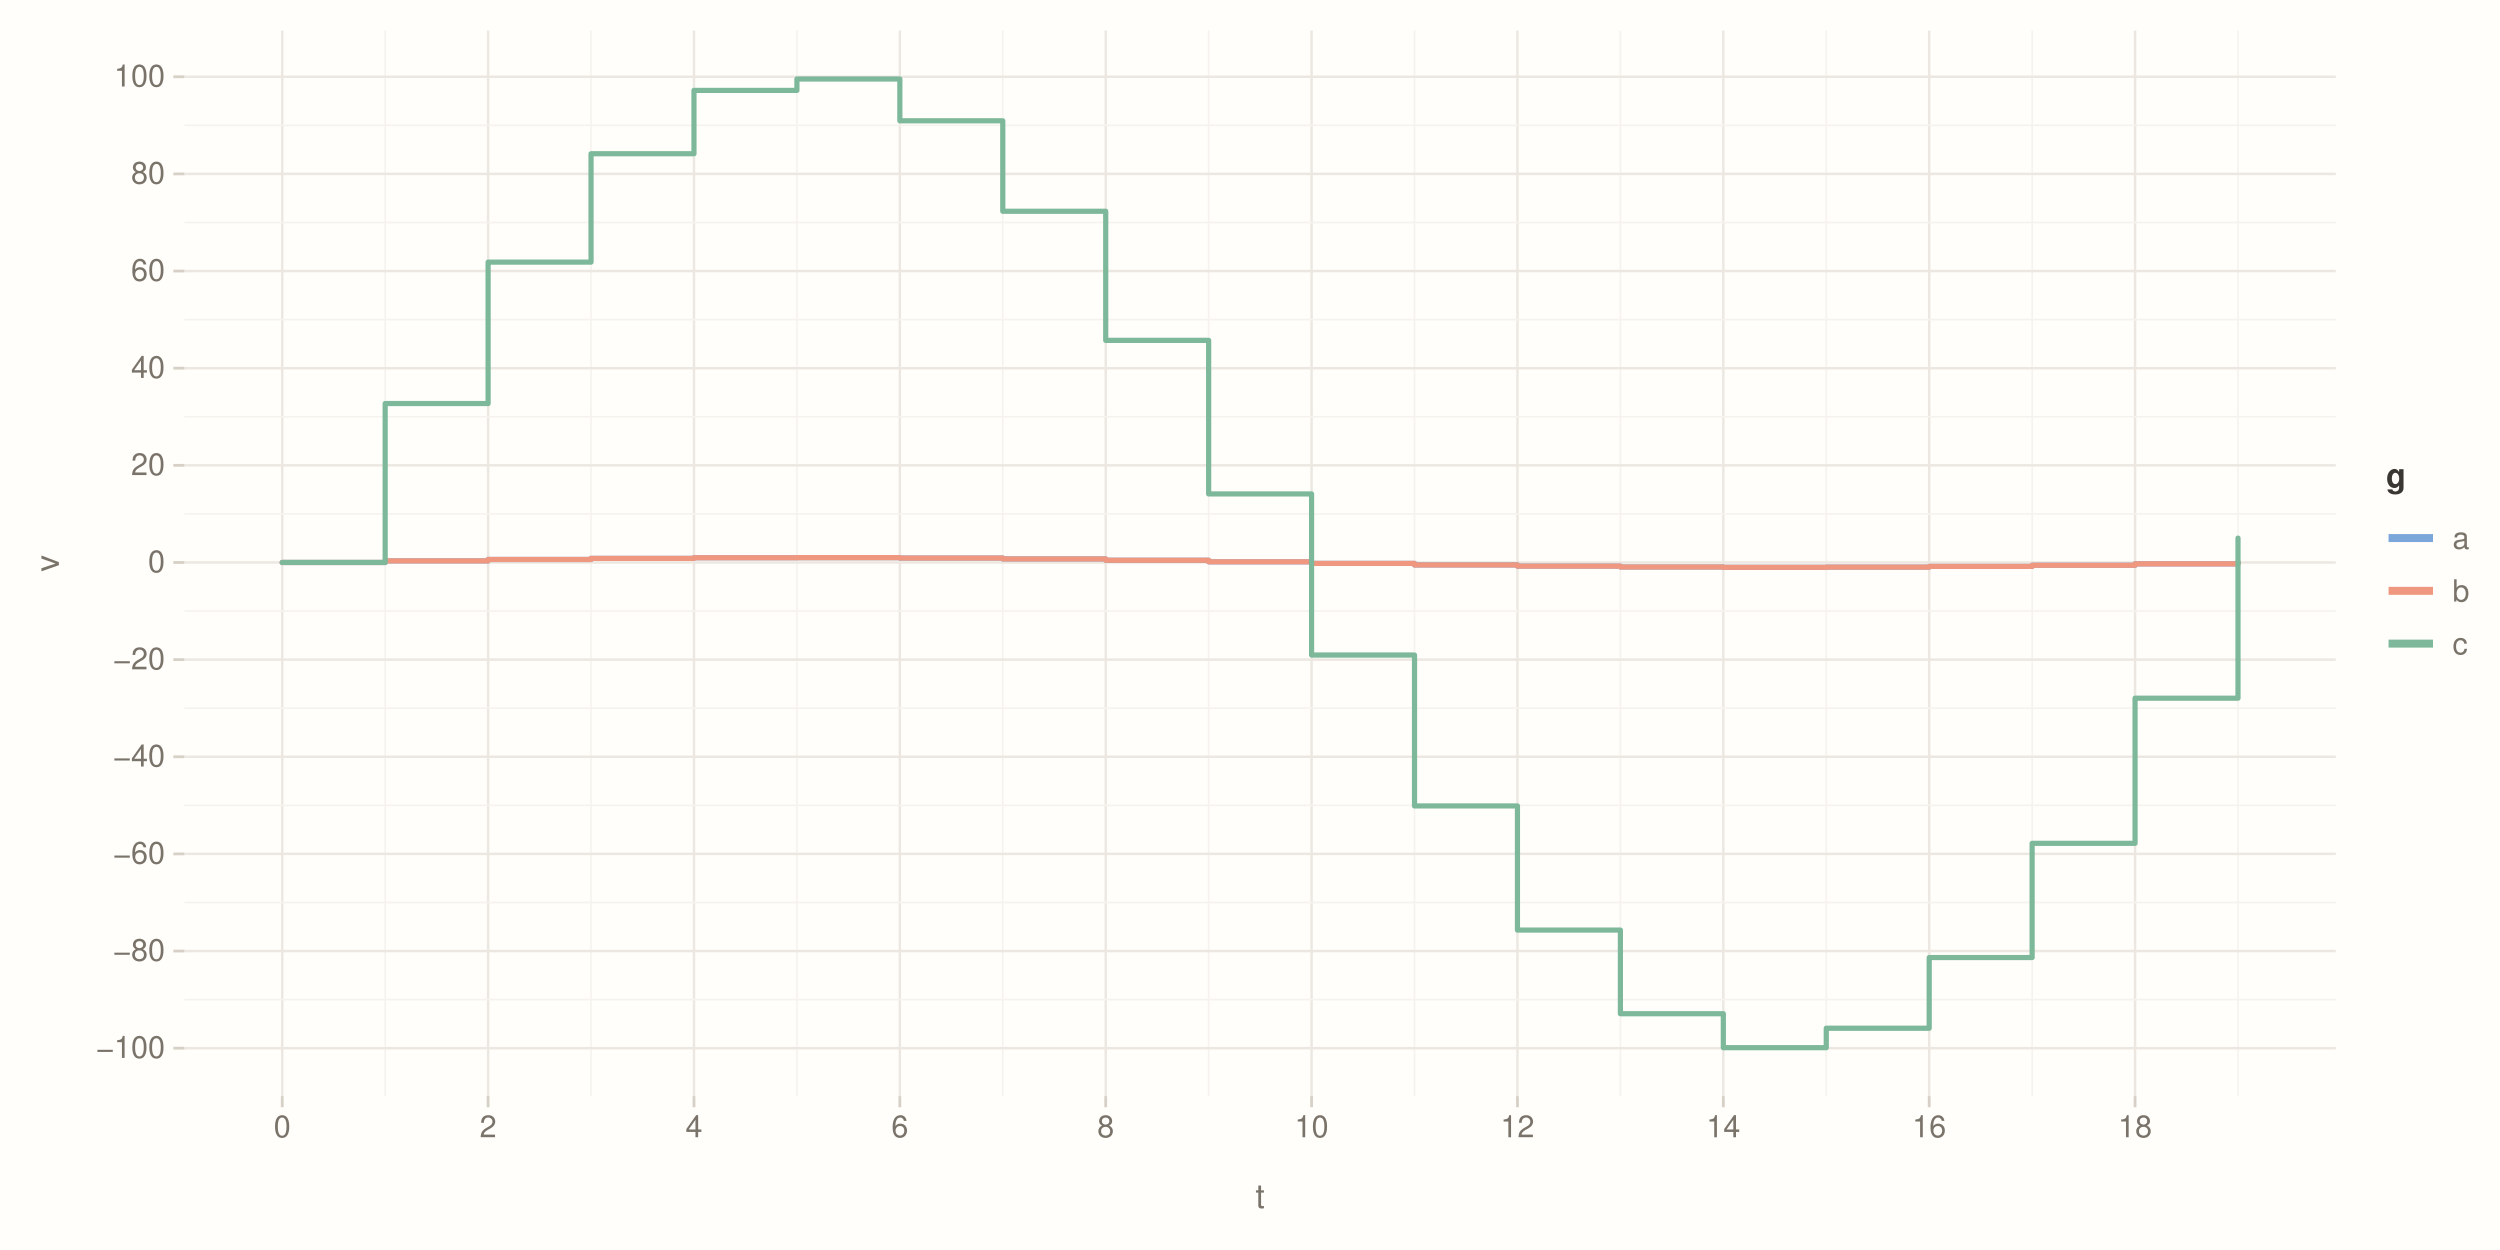
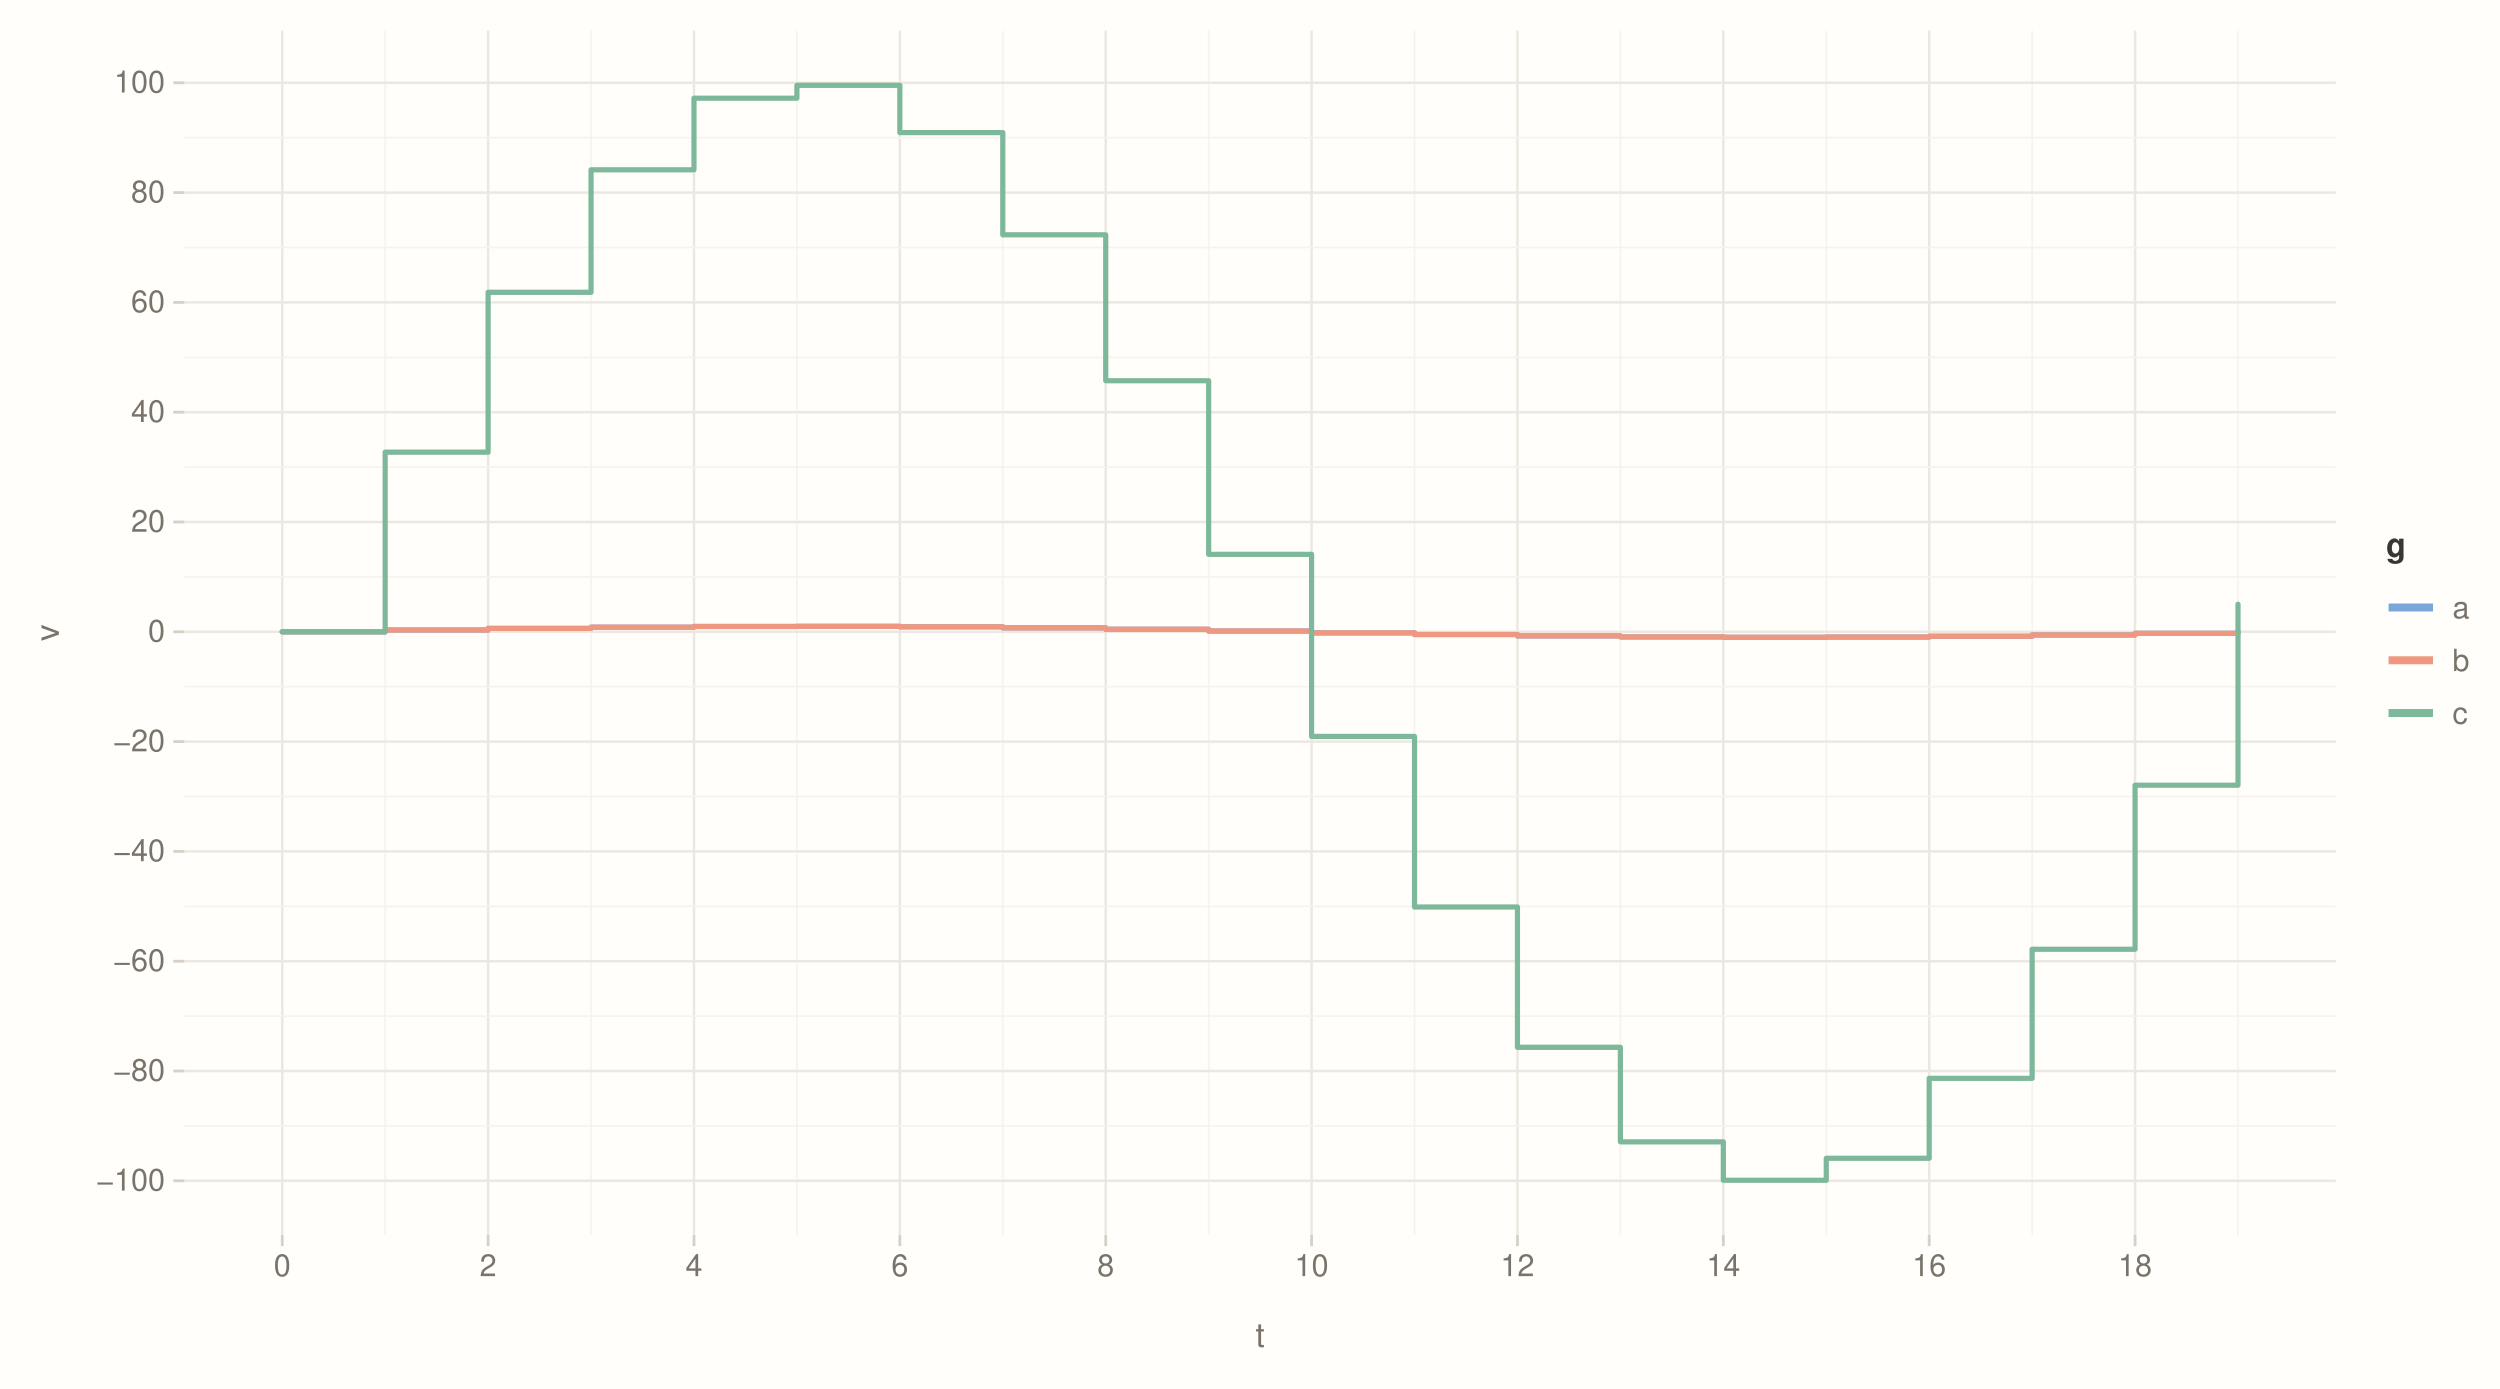
- <svg xmlns="http://www.w3.org/2000/svg" width="900" height="450" viewBox="0 0 900 450" font-family="Helvetica, Arial, 'Liberation Sans', sans-serif" font-size="12" style="color:#3A3631">
-   <rect width="900" height="450" fill="#FFFEFB" />
-   <text x="453.642" y="434.8" text-anchor="middle" font-size="12" fill="#7A736A">t</text>
-   <text transform="translate(21.2,202.8) rotate(-90)" text-anchor="middle" font-size="12" fill="#7A736A">v</text>
+ <svg xmlns="http://www.w3.org/2000/svg" width="900" height="500" viewBox="0 0 900 500" font-family="Helvetica, Arial, 'Liberation Sans', sans-serif" font-size="12" style="color:#3A3631">
+   <rect width="900" height="500" fill="#FFFEFB" />
+   <text x="453.642" y="484.8" text-anchor="middle" font-size="12" fill="#7A736A">t</text>
+   <text transform="translate(21.2,227.8) rotate(-90)" text-anchor="middle" font-size="12" fill="#7A736A">v</text>
  <g class="pt-panels">
    <g class="pt-panel" data-panel="0" transform="translate(31.4,11)" fill="currentColor" text-anchor="middle">
      <g aria-label="x-grid" aria-hidden="true" stroke="#F6F3EE" stroke-width="0.6">
-         <line x1="107.26" x2="107.26" y1="0" y2="383.6" />
-         <line x1="181.374" x2="181.374" y1="0" y2="383.6" />
-         <line x1="255.487" x2="255.487" y1="0" y2="383.6" />
-         <line x1="329.6" x2="329.6" y1="0" y2="383.6" />
-         <line x1="403.714" x2="403.714" y1="0" y2="383.6" />
-         <line x1="477.827" x2="477.827" y1="0" y2="383.6" />
-         <line x1="551.94" x2="551.94" y1="0" y2="383.6" />
-         <line x1="626.054" x2="626.054" y1="0" y2="383.6" />
-         <line x1="700.167" x2="700.167" y1="0" y2="383.6" />
-         <line x1="774.28" x2="774.28" y1="0" y2="383.6" />
+         <line x1="107.26" x2="107.26" y1="0" y2="433.6" />
+         <line x1="181.374" x2="181.374" y1="0" y2="433.6" />
+         <line x1="255.487" x2="255.487" y1="0" y2="433.6" />
+         <line x1="329.6" x2="329.6" y1="0" y2="433.6" />
+         <line x1="403.714" x2="403.714" y1="0" y2="433.6" />
+         <line x1="477.827" x2="477.827" y1="0" y2="433.6" />
+         <line x1="551.94" x2="551.94" y1="0" y2="433.6" />
+         <line x1="626.054" x2="626.054" y1="0" y2="433.6" />
+         <line x1="700.167" x2="700.167" y1="0" y2="433.6" />
+         <line x1="774.28" x2="774.28" y1="0" y2="433.6" />
      </g>
      <g aria-label="x-grid" aria-hidden="true" stroke="#ECE8E1" stroke-width="0.9">
-         <line x1="70.204" x2="70.204" y1="0" y2="383.6" />
-         <line x1="144.317" x2="144.317" y1="0" y2="383.6" />
-         <line x1="218.43" x2="218.43" y1="0" y2="383.6" />
-         <line x1="292.544" x2="292.544" y1="0" y2="383.6" />
-         <line x1="366.657" x2="366.657" y1="0" y2="383.6" />
-         <line x1="440.77" x2="440.77" y1="0" y2="383.6" />
-         <line x1="514.884" x2="514.884" y1="0" y2="383.6" />
-         <line x1="588.997" x2="588.997" y1="0" y2="383.6" />
-         <line x1="663.11" x2="663.11" y1="0" y2="383.6" />
-         <line x1="737.224" x2="737.224" y1="0" y2="383.6" />
+         <line x1="70.204" x2="70.204" y1="0" y2="433.6" />
+         <line x1="144.317" x2="144.317" y1="0" y2="433.6" />
+         <line x1="218.43" x2="218.43" y1="0" y2="433.6" />
+         <line x1="292.544" x2="292.544" y1="0" y2="433.6" />
+         <line x1="366.657" x2="366.657" y1="0" y2="433.6" />
+         <line x1="440.77" x2="440.77" y1="0" y2="433.6" />
+         <line x1="514.884" x2="514.884" y1="0" y2="433.6" />
+         <line x1="588.997" x2="588.997" y1="0" y2="433.6" />
+         <line x1="663.11" x2="663.11" y1="0" y2="433.6" />
+         <line x1="737.224" x2="737.224" y1="0" y2="433.6" />
      </g>
      <g aria-label="y-grid" aria-hidden="true" stroke="#F6F3EE" stroke-width="0.6">
-         <line x1="35" x2="809.484" y1="348.861" y2="348.861" />
-         <line x1="35" x2="809.484" y1="313.889" y2="313.889" />
-         <line x1="35" x2="809.484" y1="278.918" y2="278.918" />
-         <line x1="35" x2="809.484" y1="243.947" y2="243.947" />
-         <line x1="35" x2="809.484" y1="208.976" y2="208.976" />
-         <line x1="35" x2="809.484" y1="174.004" y2="174.004" />
-         <line x1="35" x2="809.484" y1="139.033" y2="139.033" />
-         <line x1="35" x2="809.484" y1="104.062" y2="104.062" />
-         <line x1="35" x2="809.484" y1="69.09" y2="69.09" />
-         <line x1="35" x2="809.484" y1="34.119" y2="34.119" />
+         <line x1="35" x2="809.484" y1="394.333" y2="394.333" />
+         <line x1="35" x2="809.484" y1="354.803" y2="354.803" />
+         <line x1="35" x2="809.484" y1="315.273" y2="315.273" />
+         <line x1="35" x2="809.484" y1="275.744" y2="275.744" />
+         <line x1="35" x2="809.484" y1="236.214" y2="236.214" />
+         <line x1="35" x2="809.484" y1="196.685" y2="196.685" />
+         <line x1="35" x2="809.484" y1="157.155" y2="157.155" />
+         <line x1="35" x2="809.484" y1="117.625" y2="117.625" />
+         <line x1="35" x2="809.484" y1="78.096" y2="78.096" />
+         <line x1="35" x2="809.484" y1="38.566" y2="38.566" />
      </g>
      <g aria-label="y-grid" aria-hidden="true" stroke="#ECE8E1" stroke-width="0.9">
-         <line x1="35" x2="809.484" y1="366.346" y2="366.346" />
-         <line x1="35" x2="809.484" y1="331.375" y2="331.375" />
-         <line x1="35" x2="809.484" y1="296.404" y2="296.404" />
-         <line x1="35" x2="809.484" y1="261.432" y2="261.432" />
-         <line x1="35" x2="809.484" y1="226.461" y2="226.461" />
-         <line x1="35" x2="809.484" y1="191.49" y2="191.49" />
-         <line x1="35" x2="809.484" y1="156.519" y2="156.519" />
-         <line x1="35" x2="809.484" y1="121.547" y2="121.547" />
-         <line x1="35" x2="809.484" y1="86.576" y2="86.576" />
-         <line x1="35" x2="809.484" y1="51.605" y2="51.605" />
-         <line x1="35" x2="809.484" y1="16.633" y2="16.633" />
+         <line x1="35" x2="809.484" y1="414.097" y2="414.097" />
+         <line x1="35" x2="809.484" y1="374.568" y2="374.568" />
+         <line x1="35" x2="809.484" y1="335.038" y2="335.038" />
+         <line x1="35" x2="809.484" y1="295.509" y2="295.509" />
+         <line x1="35" x2="809.484" y1="255.979" y2="255.979" />
+         <line x1="35" x2="809.484" y1="216.449" y2="216.449" />
+         <line x1="35" x2="809.484" y1="176.92" y2="176.92" />
+         <line x1="35" x2="809.484" y1="137.39" y2="137.39" />
+         <line x1="35" x2="809.484" y1="97.861" y2="97.861" />
+         <line x1="35" x2="809.484" y1="58.331" y2="58.331" />
+         <line x1="35" x2="809.484" y1="18.801" y2="18.801" />
      </g>
-       <clipPath id="plot-clip-13">
-         <rect x="35" y="0" width="774.484" height="383.6" />
+       <clipPath id="plot-clip-14">
+         <rect x="35" y="0" width="774.484" height="433.6" />
      </clipPath>
-       <g aria-label="line" clip-path="url(#plot-clip-13)">
+       <g aria-label="line" clip-path="url(#plot-clip-14)">
        <g fill="none" stroke-width="1.875" stroke-linejoin="round" stroke-linecap="round">
-           <path stroke="#7AA6DA" d="M70.204,191.49L107.26,191.49L107.26,190.918L144.317,190.918L144.317,190.409L181.374,190.409L181.374,190.019L218.43,190.019L218.43,189.79L255.487,189.79L255.487,189.749L292.544,189.749L292.544,189.9L329.6,189.9L329.6,190.226L366.657,190.226L366.657,190.69L403.714,190.69L403.714,191.243L440.77,191.243L440.77,191.823L477.827,191.823L477.827,192.366L514.884,192.366L514.884,192.813L551.94,192.813L551.94,193.114L588.997,193.114L588.997,193.237L626.054,193.237L626.054,193.167L663.11,193.167L663.11,192.912L700.167,192.912L700.167,192.501L737.224,192.501L737.224,191.978L774.28,191.978L774.28,191.402" />
-           <path stroke="#EF977F" d="M70.204,191.49L107.26,191.49L107.26,190.918L144.317,190.918L144.317,190.409L181.374,190.409L181.374,190.019L218.43,190.019L218.43,189.79L255.487,189.79L255.487,189.749L292.544,189.749L292.544,189.9L329.6,189.9L329.6,190.226L366.657,190.226L366.657,190.69L403.714,190.69L403.714,191.243L440.77,191.243L440.77,191.823L477.827,191.823L477.827,192.366L514.884,192.366L514.884,192.813L551.94,192.813L551.94,193.114L588.997,193.114L588.997,193.237L626.054,193.237L626.054,193.167L663.11,193.167L663.11,192.912L700.167,192.912L700.167,192.501L737.224,192.501L737.224,191.978L774.28,191.978L774.28,191.402" />
-           <path stroke="#7DB89A" d="M70.204,191.49L107.26,191.49L107.26,134.278L144.317,134.278L144.317,83.364L181.374,83.364L181.374,44.353L218.43,44.353L218.43,21.54L255.487,21.54L255.487,17.436L292.544,17.436L292.544,32.493L329.6,32.493L329.6,65.054L366.657,65.054L366.657,111.533L403.714,111.533L403.714,166.814L440.77,166.814L440.77,224.812L477.827,224.812L477.827,279.141L514.884,279.141L514.884,323.822L551.94,323.822L551.94,353.934L588.997,353.934L588.997,366.164L626.054,366.164L626.054,359.164L663.11,359.164L663.11,333.706L700.167,333.706L700.167,292.592L737.224,292.592L737.224,240.347L774.28,240.347L774.28,182.725" />
+           <path stroke="#7AA6DA" d="M70.204,216.449L107.26,216.449L107.26,215.803L144.317,215.803L144.317,215.227L181.374,215.227L181.374,214.786L218.43,214.786L218.43,214.528L255.487,214.528L255.487,214.482L292.544,214.482L292.544,214.652L329.6,214.652L329.6,215.02L366.657,215.02L366.657,215.546L403.714,215.546L403.714,216.171L440.77,216.171L440.77,216.826L477.827,216.826L477.827,217.44L514.884,217.44L514.884,217.945L551.94,217.945L551.94,218.286L588.997,218.286L588.997,218.424L626.054,218.424L626.054,218.345L663.11,218.345L663.11,218.057L700.167,218.057L700.167,217.592L737.224,217.592L737.224,217.002L774.28,217.002L774.28,216.35" />
+           <path stroke="#EF977F" d="M70.204,216.449L107.26,216.449L107.26,215.803L144.317,215.803L144.317,215.227L181.374,215.227L181.374,214.786L218.43,214.786L218.43,214.528L255.487,214.528L255.487,214.482L292.544,214.482L292.544,214.652L329.6,214.652L329.6,215.02L366.657,215.02L366.657,215.546L403.714,215.546L403.714,216.171L440.77,216.171L440.77,216.826L477.827,216.826L477.827,217.44L514.884,217.44L514.884,217.945L551.94,217.945L551.94,218.286L588.997,218.286L588.997,218.424L626.054,218.424L626.054,218.345L663.11,218.345L663.11,218.057L700.167,218.057L700.167,217.592L737.224,217.592L737.224,217.002L774.28,217.002L774.28,216.35" />
+           <path stroke="#7DB89A" d="M70.204,216.449L107.26,216.449L107.26,151.78L144.317,151.78L144.317,94.23L181.374,94.23L181.374,50.134L218.43,50.134L218.43,24.348L255.487,24.348L255.487,19.709L292.544,19.709L292.544,36.729L329.6,36.729L329.6,73.533L366.657,73.533L366.657,126.07L403.714,126.07L403.714,188.557L440.77,188.557L440.77,254.115L477.827,254.115L477.827,315.526L514.884,315.526L514.884,366.03L551.94,366.03L551.94,400.067L588.997,400.067L588.997,413.891L626.054,413.891L626.054,405.979L663.11,405.979L663.11,377.202L700.167,377.202L700.167,330.729L737.224,330.729L737.224,271.675L774.28,271.675L774.28,206.542" />
        </g>
      </g>
      <g aria-label="x-axis tick" aria-hidden="true" fill="none" stroke="#D6D0C6">
-         <path transform="translate(70.20382,383.6)" d="M0,0L0,4" />
-         <path transform="translate(144.3171,383.6)" d="M0,0L0,4" />
-         <path transform="translate(218.4304,383.6)" d="M0,0L0,4" />
-         <path transform="translate(292.5437,383.6)" d="M0,0L0,4" />
-         <path transform="translate(366.657,383.6)" d="M0,0L0,4" />
-         <path transform="translate(440.7703,383.6)" d="M0,0L0,4" />
-         <path transform="translate(514.8836,383.6)" d="M0,0L0,4" />
-         <path transform="translate(588.9969,383.6)" d="M0,0L0,4" />
-         <path transform="translate(663.1102,383.6)" d="M0,0L0,4" />
-         <path transform="translate(737.2235,383.6)" d="M0,0L0,4" />
+         <path transform="translate(70.20382,433.6)" d="M0,0L0,4" />
+         <path transform="translate(144.3171,433.6)" d="M0,0L0,4" />
+         <path transform="translate(218.4304,433.6)" d="M0,0L0,4" />
+         <path transform="translate(292.5437,433.6)" d="M0,0L0,4" />
+         <path transform="translate(366.657,433.6)" d="M0,0L0,4" />
+         <path transform="translate(440.7703,433.6)" d="M0,0L0,4" />
+         <path transform="translate(514.8836,433.6)" d="M0,0L0,4" />
+         <path transform="translate(588.9969,433.6)" d="M0,0L0,4" />
+         <path transform="translate(663.1102,433.6)" d="M0,0L0,4" />
+         <path transform="translate(737.2235,433.6)" d="M0,0L0,4" />
      </g>
      <g aria-label="x-axis tick label" fill="#7A736A" font-size="11" font-variant="tabular-nums" transform="translate(0,7)">
-         <text y="0.71em" transform="translate(70.20382,383.6)">0</text>
-         <text y="0.71em" transform="translate(144.3171,383.6)">2</text>
-         <text y="0.71em" transform="translate(218.4304,383.6)">4</text>
-         <text y="0.71em" transform="translate(292.5437,383.6)">6</text>
-         <text y="0.71em" transform="translate(366.657,383.6)">8</text>
-         <text y="0.71em" transform="translate(440.7703,383.6)">10</text>
-         <text y="0.71em" transform="translate(514.8836,383.6)">12</text>
-         <text y="0.71em" transform="translate(588.9969,383.6)">14</text>
-         <text y="0.71em" transform="translate(663.1102,383.6)">16</text>
-         <text y="0.71em" transform="translate(737.2235,383.6)">18</text>
+         <text y="0.71em" transform="translate(70.20382,433.6)">0</text>
+         <text y="0.71em" transform="translate(144.3171,433.6)">2</text>
+         <text y="0.71em" transform="translate(218.4304,433.6)">4</text>
+         <text y="0.71em" transform="translate(292.5437,433.6)">6</text>
+         <text y="0.71em" transform="translate(366.657,433.6)">8</text>
+         <text y="0.71em" transform="translate(440.7703,433.6)">10</text>
+         <text y="0.71em" transform="translate(514.8836,433.6)">12</text>
+         <text y="0.71em" transform="translate(588.9969,433.6)">14</text>
+         <text y="0.71em" transform="translate(663.1102,433.6)">16</text>
+         <text y="0.71em" transform="translate(737.2235,433.6)">18</text>
      </g>
      <g aria-label="y-axis tick" aria-hidden="true" fill="none" stroke="#D6D0C6">
-         <path transform="translate(35,366.3464)" d="M0,0L-4,0" />
-         <path transform="translate(35,331.3751)" d="M0,0L-4,0" />
-         <path transform="translate(35,296.4038)" d="M0,0L-4,0" />
-         <path transform="translate(35,261.4325)" d="M0,0L-4,0" />
-         <path transform="translate(35,226.4612)" d="M0,0L-4,0" />
-         <path transform="translate(35,191.4899)" d="M0,0L-4,0" />
-         <path transform="translate(35,156.5186)" d="M0,0L-4,0" />
-         <path transform="translate(35,121.5473)" d="M0,0L-4,0" />
-         <path transform="translate(35,86.57601)" d="M0,0L-4,0" />
-         <path transform="translate(35,51.60472)" d="M0,0L-4,0" />
-         <path transform="translate(35,16.63342)" d="M0,0L-4,0" />
+         <path transform="translate(35,414.0975)" d="M0,0L-4,0" />
+         <path transform="translate(35,374.5679)" d="M0,0L-4,0" />
+         <path transform="translate(35,335.0383)" d="M0,0L-4,0" />
+         <path transform="translate(35,295.5087)" d="M0,0L-4,0" />
+         <path transform="translate(35,255.9791)" d="M0,0L-4,0" />
+         <path transform="translate(35,216.4495)" d="M0,0L-4,0" />
+         <path transform="translate(35,176.9199)" d="M0,0L-4,0" />
+         <path transform="translate(35,137.3903)" d="M0,0L-4,0" />
+         <path transform="translate(35,97.86068)" d="M0,0L-4,0" />
+         <path transform="translate(35,58.33109)" d="M0,0L-4,0" />
+         <path transform="translate(35,18.80149)" d="M0,0L-4,0" />
      </g>
      <g aria-label="y-axis tick label" fill="#7A736A" text-anchor="end" font-size="11" font-variant="tabular-nums" transform="translate(-7,0)">
-         <text y="0.32em" transform="translate(35,366.3464)">−100</text>
-         <text y="0.32em" transform="translate(35,331.3751)">−80</text>
-         <text y="0.32em" transform="translate(35,296.4038)">−60</text>
-         <text y="0.32em" transform="translate(35,261.4325)">−40</text>
-         <text y="0.32em" transform="translate(35,226.4612)">−20</text>
-         <text y="0.32em" transform="translate(35,191.4899)">0</text>
-         <text y="0.32em" transform="translate(35,156.5186)">20</text>
-         <text y="0.32em" transform="translate(35,121.5473)">40</text>
-         <text y="0.32em" transform="translate(35,86.57601)">60</text>
-         <text y="0.32em" transform="translate(35,51.60472)">80</text>
-         <text y="0.32em" transform="translate(35,16.63342)">100</text>
+         <text y="0.32em" transform="translate(35,414.0975)">−100</text>
+         <text y="0.32em" transform="translate(35,374.5679)">−80</text>
+         <text y="0.32em" transform="translate(35,335.0383)">−60</text>
+         <text y="0.32em" transform="translate(35,295.5087)">−40</text>
+         <text y="0.32em" transform="translate(35,255.9791)">−20</text>
+         <text y="0.32em" transform="translate(35,216.4495)">0</text>
+         <text y="0.32em" transform="translate(35,176.9199)">20</text>
+         <text y="0.32em" transform="translate(35,137.3903)">40</text>
+         <text y="0.32em" transform="translate(35,97.86068)">60</text>
+         <text y="0.32em" transform="translate(35,58.33109)">80</text>
+         <text y="0.32em" transform="translate(35,18.80149)">100</text>
      </g>
    </g>
  </g>
-   <g class="pt-legend" font-size="11" transform="translate(858.884,164.4)">
+   <g class="pt-legend" font-size="11" transform="translate(858.884,189.4)">
    <text y="11" font-weight="bold" font-size="12" fill="#3A3631">g</text>
    <g class="pt-key" data-index="0" transform="translate(0,19.8)" opacity="1">
      <rect width="30.116" height="19" fill="transparent" />
      <line x1="1" x2="17" y1="9.5" y2="9.5" stroke="#7AA6DA" stroke-width="2.875" />
      <text x="24" y="9.5" dy="0.35em" fill="#7A736A">a</text>
    </g>
    <g class="pt-key" data-index="1" transform="translate(0,38.8)" opacity="1">
      <rect width="30.116" height="19" fill="transparent" />
      <line x1="1" x2="17" y1="9.5" y2="9.5" stroke="#EF977F" stroke-width="2.875" />
      <text x="24" y="9.5" dy="0.35em" fill="#7A736A">b</text>
    </g>
    <g class="pt-key" data-index="2" transform="translate(0,57.8)" opacity="1">
      <rect width="29.5" height="19" fill="transparent" />
      <line x1="1" x2="17" y1="9.5" y2="9.5" stroke="#7DB89A" stroke-width="2.875" />
      <text x="24" y="9.5" dy="0.35em" fill="#7A736A">c</text>
    </g>
  </g>
</svg>
